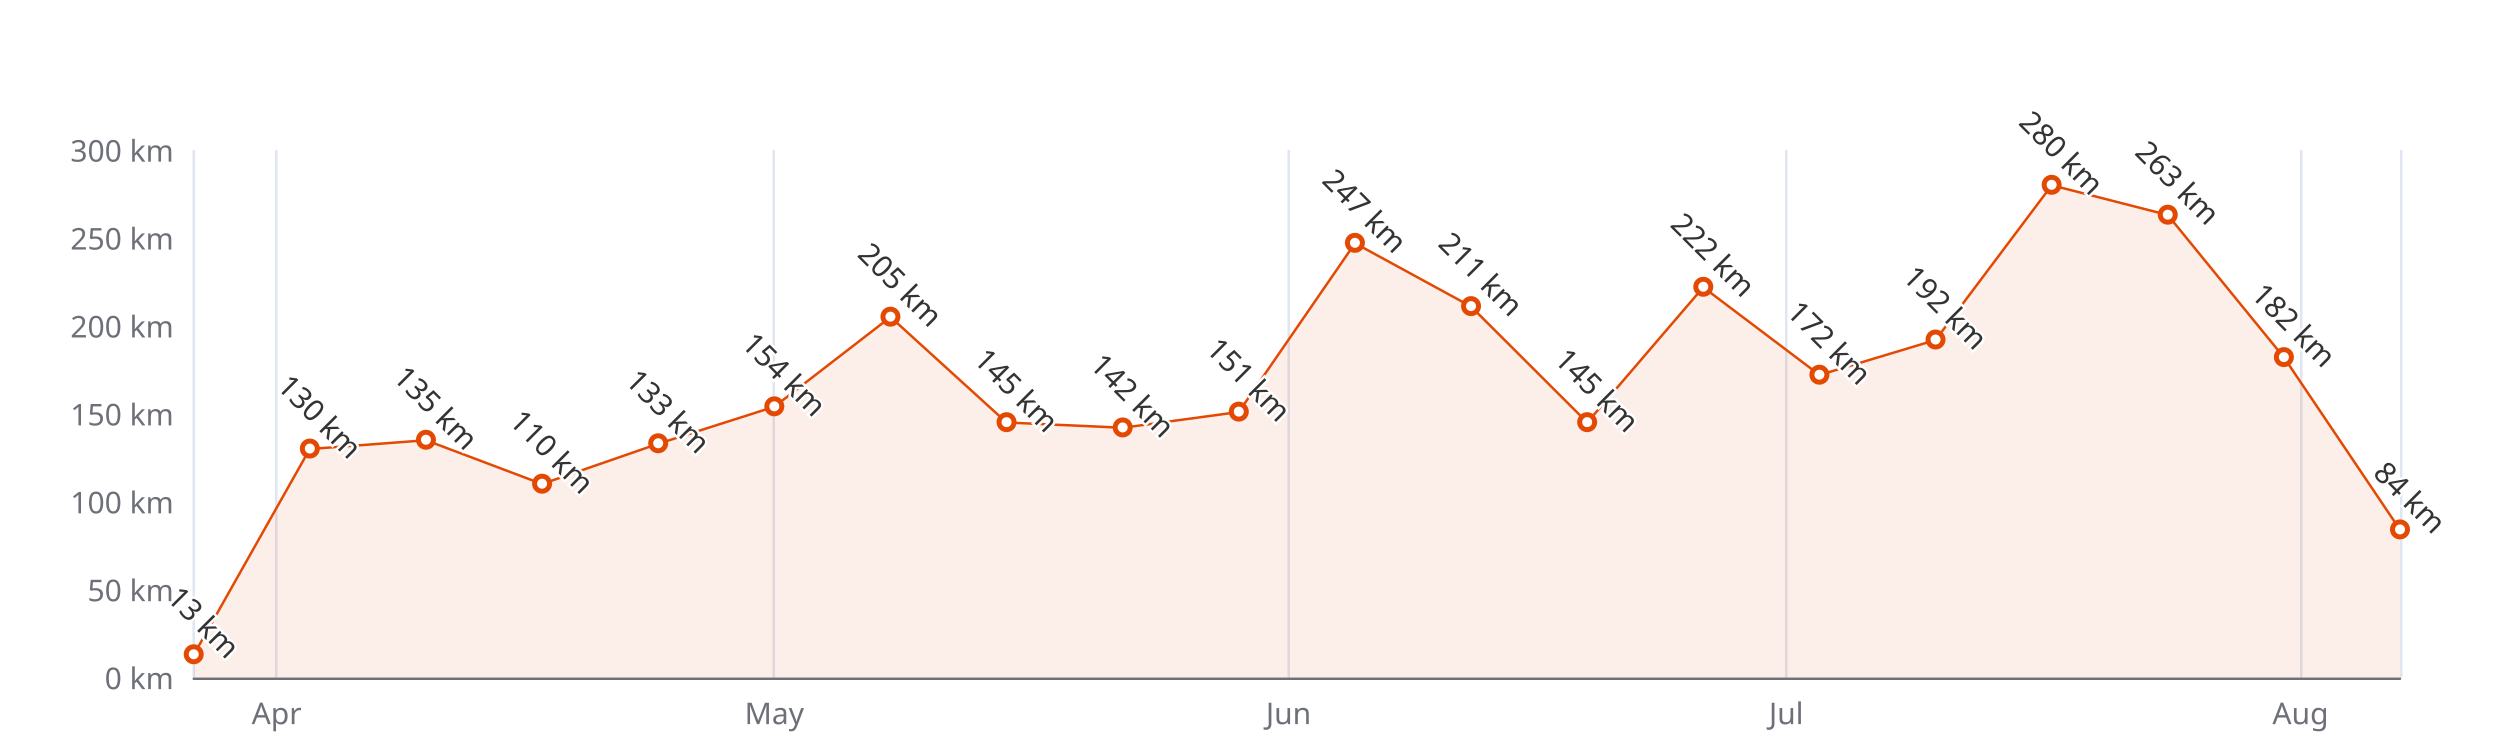
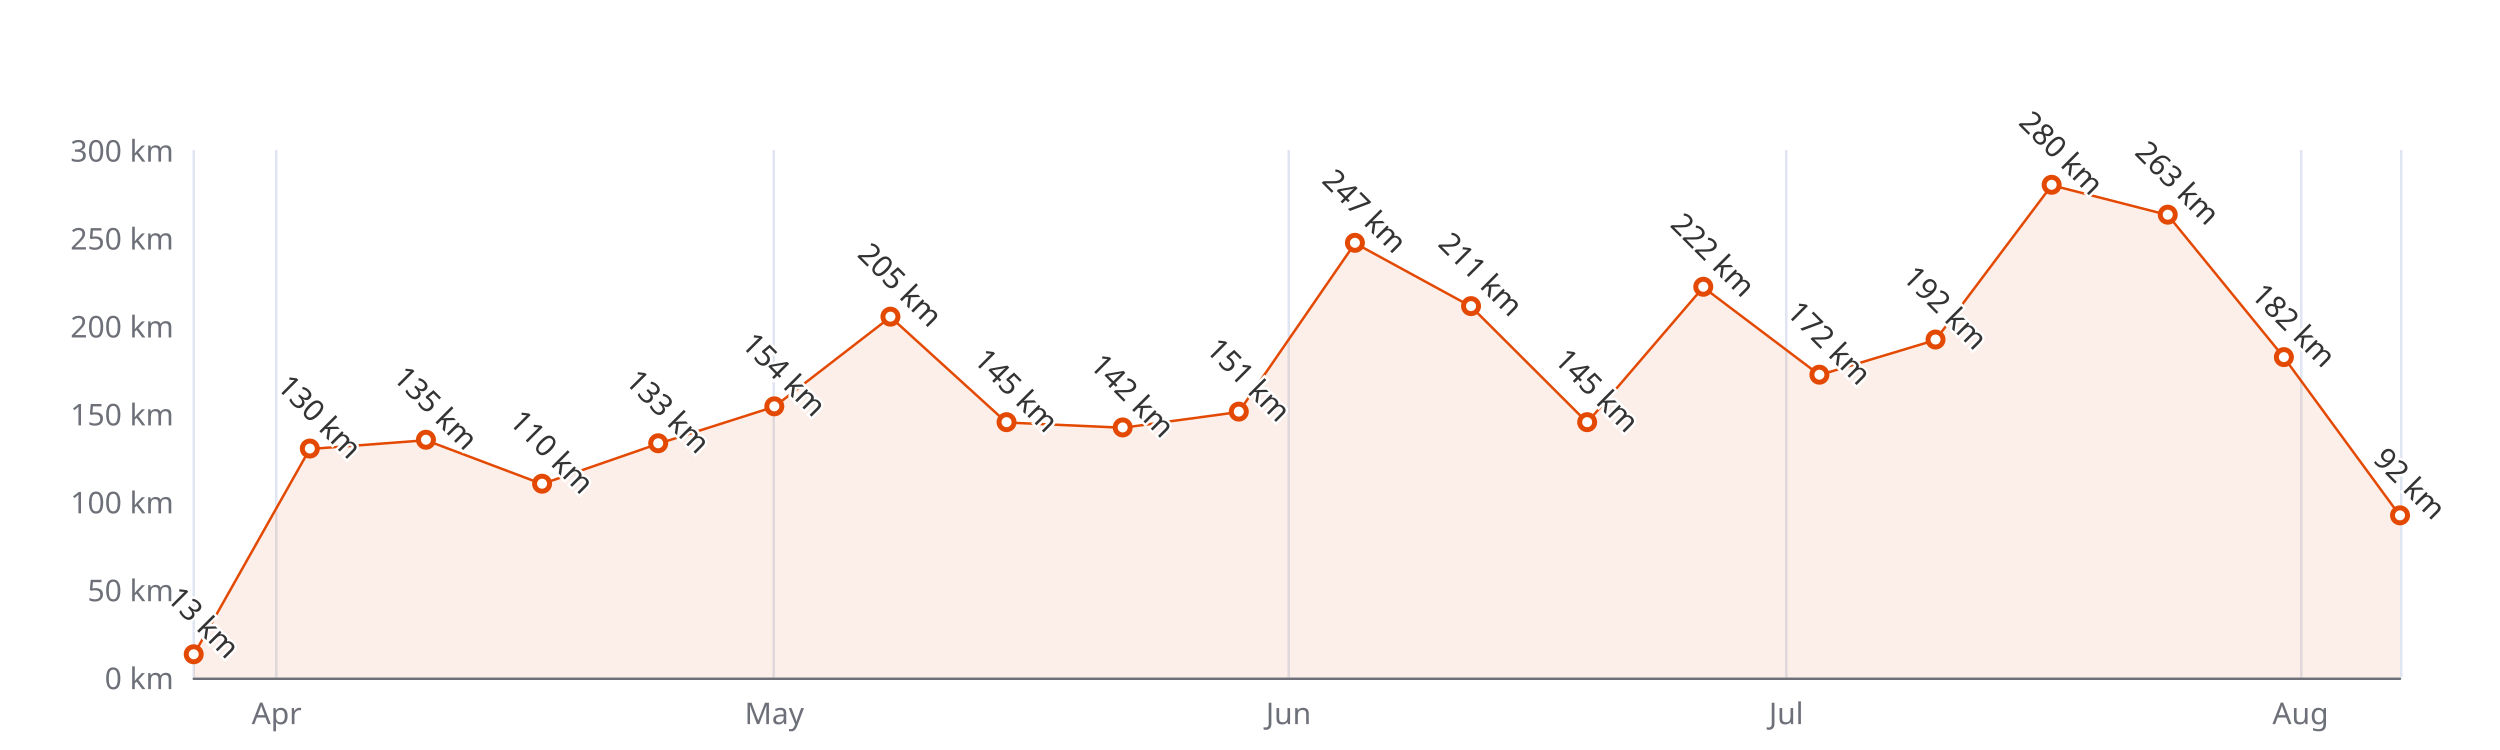
<svg xmlns="http://www.w3.org/2000/svg" width="1000" height="300" version="1.1" baseProfile="full" viewBox="0 0 1000 300">
  <rect width="1000" height="300" x="0" y="0" id="0" fill="#ffffff" />
  <path d="M77.5 60L77.5 271" fill="none" stroke="#E0E6F1" />
  <path d="M110.5 60L110.5 271" fill="none" stroke="#E0E6F1" />
  <path d="M309.5 60L309.5 271" fill="none" stroke="#E0E6F1" />
  <path d="M515.5 60L515.5 271" fill="none" stroke="#E0E6F1" />
  <path d="M714.5 60L714.5 271" fill="none" stroke="#E0E6F1" />
  <path d="M920.5 60L920.5 271" fill="none" stroke="#E0E6F1" />
  <path d="M960.5 60L960.5 271" fill="none" stroke="#E0E6F1" />
  <path d="M77.5 271.5L960 271.5" fill="none" stroke="#6E7079" stroke-linecap="round" />
  <text dominant-baseline="central" text-anchor="end" style="font-size:12px;font-family:sans-serif;" xml:space="preserve" transform="translate(69.48 271)" fill="#6E7079">0 km</text>
  <text dominant-baseline="central" text-anchor="end" style="font-size:12px;font-family:sans-serif;" xml:space="preserve" transform="translate(69.48 235.8333)" fill="#6E7079">50 km</text>
  <text dominant-baseline="central" text-anchor="end" style="font-size:12px;font-family:sans-serif;" xml:space="preserve" transform="translate(69.48 200.6667)" fill="#6E7079">100 km</text>
  <text dominant-baseline="central" text-anchor="end" style="font-size:12px;font-family:sans-serif;" xml:space="preserve" transform="translate(69.48 165.5)" fill="#6E7079">150 km</text>
  <text dominant-baseline="central" text-anchor="end" style="font-size:12px;font-family:sans-serif;" xml:space="preserve" transform="translate(69.48 130.3333)" fill="#6E7079">200 km</text>
  <text dominant-baseline="central" text-anchor="end" style="font-size:12px;font-family:sans-serif;" xml:space="preserve" transform="translate(69.48 95.1667)" fill="#6E7079">250 km</text>
  <text dominant-baseline="central" text-anchor="end" style="font-size:12px;font-family:sans-serif;" xml:space="preserve" transform="translate(69.48 60)" fill="#6E7079">300 km</text>
  <text dominant-baseline="central" text-anchor="middle" style="font: normal normal 12px sans-serif" y="6" transform="translate(110.6574 279)" fill="#6E7079">Apr</text>
  <text dominant-baseline="central" text-anchor="middle" style="font: normal normal 12px sans-serif" y="6" transform="translate(309.7221 279)" fill="#6E7079">May</text>
  <text dominant-baseline="central" text-anchor="middle" style="font: normal normal 12px sans-serif" y="6" transform="translate(515.4223 279)" fill="#6E7079">Jun</text>
  <text dominant-baseline="central" text-anchor="middle" style="font: normal normal 12px sans-serif" y="6" transform="translate(714.4869 279)" fill="#6E7079">Jul</text>
  <text dominant-baseline="central" text-anchor="middle" style="font: normal normal 12px sans-serif" y="6" transform="translate(920.1871 279)" fill="#6E7079">Aug</text>
  <g clip-path="url(#zr0-c0)">
-     <path d="M77.5 261.9L123.9 179.6L170.4 176.1L216.8 193.6L263.3 177.5L309.7 162.7L356.2 126.8L402.6 169L449.1 171.1L495.5 164.8L542 97.3L588.4 122.6L634.9 169L681.3 114.9L727.8 150L774.2 136L820.7 74.1L867.1 86L913.6 143L960 211.9L960 271L913.6 271L867.1 271L820.7 271L774.2 271L727.8 271L681.3 271L634.9 271L588.4 271L542 271L495.5 271L449.1 271L402.6 271L356.2 271L309.7 271L263.3 271L216.8 271L170.4 271L123.9 271L77.5 271Z" fill="rgb(227,73,2)" fill-opacity="0.09" />
-     <path d="M77.5 261.9L123.9 179.6L170.4 176.1L216.8 193.6L263.3 177.5L309.7 162.7L356.2 126.8L402.6 169L449.1 171.1L495.5 164.8L542 97.3L588.4 122.6L634.9 169L681.3 114.9L727.8 150L774.2 136L820.7 74.1L867.1 86L913.6 143L960 211.9" fill="none" stroke="#E34902" stroke-linejoin="bevel" />
+     <path d="M77.5 261.9L123.9 179.6L170.4 176.1L216.8 193.6L263.3 177.5L309.7 162.7L356.2 126.8L402.6 169L449.1 171.1L495.5 164.8L542 97.3L588.4 122.6L634.9 169L681.3 114.9L727.8 150L774.2 136L820.7 74.1L867.1 86L913.6 143L960 206.3L960 271L913.6 271L867.1 271L820.7 271L774.2 271L727.8 271L681.3 271L634.9 271L588.4 271L542 271L495.5 271L449.1 271L402.6 271L356.2 271L309.7 271L263.3 271L216.8 271L170.4 271L123.9 271L77.5 271Z" fill="rgb(227,73,2)" fill-opacity="0.09" />
+     <path d="M77.5 261.9L123.9 179.6L170.4 176.1L216.8 193.6L263.3 177.5L309.7 162.7L356.2 126.8L402.6 169L449.1 171.1L495.5 164.8L542 97.3L588.4 122.6L634.9 169L681.3 114.9L727.8 150L774.2 136L820.7 74.1L867.1 86L913.6 143L960 206.3" fill="none" stroke="#E34902" stroke-linejoin="bevel" />
  </g>
  <path d="M1 0A1 1 0 1 1 1 -0.1A1 1 0 0 1 1 0" transform="matrix(3,0,0,3,77.48,261.8567)" fill="#fff" stroke="#E34902" stroke-width="0.667" />
  <path d="M1 0A1 1 0 1 1 1 -0.1A1 1 0 0 1 1 0" transform="matrix(3,0,0,3,123.9284,179.5667)" fill="#fff" stroke="#E34902" stroke-width="0.667" />
  <path d="M1 0A1 1 0 1 1 1 -0.1A1 1 0 0 1 1 0" transform="matrix(3,0,0,3,170.3768,176.05)" fill="#fff" stroke="#E34902" stroke-width="0.667" />
  <path d="M1 0A1 1 0 1 1 1 -0.1A1 1 0 0 1 1 0" transform="matrix(3,0,0,3,216.8253,193.6333)" fill="#fff" stroke="#E34902" stroke-width="0.667" />
  <path d="M1 0A1 1 0 1 1 1 -0.1A1 1 0 0 1 1 0" transform="matrix(3,0,0,3,263.2737,177.4567)" fill="#fff" stroke="#E34902" stroke-width="0.667" />
  <path d="M1 0A1 1 0 1 1 1 -0.1A1 1 0 0 1 1 0" transform="matrix(3,0,0,3,309.7221,162.6867)" fill="#fff" stroke="#E34902" stroke-width="0.667" />
  <path d="M1 0A1 1 0 1 1 1 -0.1A1 1 0 0 1 1 0" transform="matrix(3,0,0,3,356.1705,126.8167)" fill="#fff" stroke="#E34902" stroke-width="0.667" />
  <path d="M1 0A1 1 0 1 1 1 -0.1A1 1 0 0 1 1 0" transform="matrix(3,0,0,3,402.619,169.0167)" fill="#fff" stroke="#E34902" stroke-width="0.667" />
  <path d="M1 0A1 1 0 1 1 1 -0.1A1 1 0 0 1 1 0" transform="matrix(3,0,0,3,449.0674,171.1267)" fill="#fff" stroke="#E34902" stroke-width="0.667" />
  <path d="M1 0A1 1 0 1 1 1 -0.1A1 1 0 0 1 1 0" transform="matrix(3,0,0,3,495.5158,164.7967)" fill="#fff" stroke="#E34902" stroke-width="0.667" />
  <path d="M1 0A1 1 0 1 1 1 -0.1A1 1 0 0 1 1 0" transform="matrix(3,0,0,3,541.9642,97.2767)" fill="#fff" stroke="#E34902" stroke-width="0.667" />
  <path d="M1 0A1 1 0 1 1 1 -0.1A1 1 0 0 1 1 0" transform="matrix(3,0,0,3,588.4127,122.5967)" fill="#fff" stroke="#E34902" stroke-width="0.667" />
  <path d="M1 0A1 1 0 1 1 1 -0.1A1 1 0 0 1 1 0" transform="matrix(3,0,0,3,634.861,169.0167)" fill="#fff" stroke="#E34902" stroke-width="0.667" />
  <path d="M1 0A1 1 0 1 1 1 -0.1A1 1 0 0 1 1 0" transform="matrix(3,0,0,3,681.3094,114.86)" fill="#fff" stroke="#E34902" stroke-width="0.667" />
  <path d="M1 0A1 1 0 1 1 1 -0.1A1 1 0 0 1 1 0" transform="matrix(3,0,0,3,727.7579,150.0267)" fill="#fff" stroke="#E34902" stroke-width="0.667" />
  <path d="M1 0A1 1 0 1 1 1 -0.1A1 1 0 0 1 1 0" transform="matrix(3,0,0,3,774.2063,135.96)" fill="#fff" stroke="#E34902" stroke-width="0.667" />
  <path d="M1 0A1 1 0 1 1 1 -0.1A1 1 0 0 1 1 0" transform="matrix(3,0,0,3,820.6547,74.0667)" fill="#fff" stroke="#E34902" stroke-width="0.667" />
  <path d="M1 0A1 1 0 1 1 1 -0.1A1 1 0 0 1 1 0" transform="matrix(3,0,0,3,867.1031,86.0233)" fill="#fff" stroke="#E34902" stroke-width="0.667" />
  <path d="M1 0A1 1 0 1 1 1 -0.1A1 1 0 0 1 1 0" transform="matrix(3,0,0,3,913.5516,142.9933)" fill="#fff" stroke="#E34902" stroke-width="0.667" />
-   <path d="M1 0A1 1 0 1 1 1 -0.1A1 1 0 0 1 1 0" transform="matrix(3,0,0,3,960,211.92)" fill="#fff" stroke="#E34902" stroke-width="0.667" />
+   <path d="M1 0A1 1 0 1 1 1 -0.1A1 1 0 0 1 1 0" transform="matrix(3,0,0,3,960,206.2933)" fill="#fff" stroke="#E34902" stroke-width="0.667" />
  <text dominant-baseline="central" text-anchor="middle" style="font-size:12px;font-family:sans-serif;" xml:space="preserve" y="-6" transform="matrix(0.707,0.707,-0.707,0.707,77.48,252.8567)" fill="#333" stroke="rgb(255,255,255)" stroke-width="2" paint-order="stroke" stroke-miterlimit="2">13 km</text>
  <text dominant-baseline="central" text-anchor="middle" style="font-size:12px;font-family:sans-serif;" xml:space="preserve" y="-6" transform="matrix(0.707,0.707,-0.707,0.707,123.9284,170.5667)" fill="#333" stroke="rgb(255,255,255)" stroke-width="2" paint-order="stroke" stroke-miterlimit="2">130 km</text>
  <text dominant-baseline="central" text-anchor="middle" style="font-size:12px;font-family:sans-serif;" xml:space="preserve" y="-6" transform="matrix(0.707,0.707,-0.707,0.707,170.3768,167.05)" fill="#333" stroke="rgb(255,255,255)" stroke-width="2" paint-order="stroke" stroke-miterlimit="2">135 km</text>
  <text dominant-baseline="central" text-anchor="middle" style="font-size:12px;font-family:sans-serif;" xml:space="preserve" y="-6" transform="matrix(0.707,0.707,-0.707,0.707,216.8253,184.6333)" fill="#333" stroke="rgb(255,255,255)" stroke-width="2" paint-order="stroke" stroke-miterlimit="2">110 km</text>
  <text dominant-baseline="central" text-anchor="middle" style="font-size:12px;font-family:sans-serif;" xml:space="preserve" y="-6" transform="matrix(0.707,0.707,-0.707,0.707,263.2737,168.4567)" fill="#333" stroke="rgb(255,255,255)" stroke-width="2" paint-order="stroke" stroke-miterlimit="2">133 km</text>
  <text dominant-baseline="central" text-anchor="middle" style="font-size:12px;font-family:sans-serif;" xml:space="preserve" y="-6" transform="matrix(0.707,0.707,-0.707,0.707,309.7221,153.6867)" fill="#333" stroke="rgb(255,255,255)" stroke-width="2" paint-order="stroke" stroke-miterlimit="2">154 km</text>
  <text dominant-baseline="central" text-anchor="middle" style="font-size:12px;font-family:sans-serif;" xml:space="preserve" y="-6" transform="matrix(0.707,0.707,-0.707,0.707,356.1705,117.8167)" fill="#333" stroke="rgb(255,255,255)" stroke-width="2" paint-order="stroke" stroke-miterlimit="2">205 km</text>
  <text dominant-baseline="central" text-anchor="middle" style="font-size:12px;font-family:sans-serif;" xml:space="preserve" y="-6" transform="matrix(0.707,0.707,-0.707,0.707,402.619,160.0167)" fill="#333" stroke="rgb(255,255,255)" stroke-width="2" paint-order="stroke" stroke-miterlimit="2">145 km</text>
  <text dominant-baseline="central" text-anchor="middle" style="font-size:12px;font-family:sans-serif;" xml:space="preserve" y="-6" transform="matrix(0.707,0.707,-0.707,0.707,449.0674,162.1267)" fill="#333" stroke="rgb(255,255,255)" stroke-width="2" paint-order="stroke" stroke-miterlimit="2">142 km</text>
  <text dominant-baseline="central" text-anchor="middle" style="font-size:12px;font-family:sans-serif;" xml:space="preserve" y="-6" transform="matrix(0.707,0.707,-0.707,0.707,495.5158,155.7967)" fill="#333" stroke="rgb(255,255,255)" stroke-width="2" paint-order="stroke" stroke-miterlimit="2">151 km</text>
  <text dominant-baseline="central" text-anchor="middle" style="font-size:12px;font-family:sans-serif;" xml:space="preserve" y="-6" transform="matrix(0.707,0.707,-0.707,0.707,541.9642,88.2767)" fill="#333" stroke="rgb(255,255,255)" stroke-width="2" paint-order="stroke" stroke-miterlimit="2">247 km</text>
  <text dominant-baseline="central" text-anchor="middle" style="font-size:12px;font-family:sans-serif;" xml:space="preserve" y="-6" transform="matrix(0.707,0.707,-0.707,0.707,588.4127,113.5967)" fill="#333" stroke="rgb(255,255,255)" stroke-width="2" paint-order="stroke" stroke-miterlimit="2">211 km</text>
  <text dominant-baseline="central" text-anchor="middle" style="font-size:12px;font-family:sans-serif;" xml:space="preserve" y="-6" transform="matrix(0.707,0.707,-0.707,0.707,634.861,160.0167)" fill="#333" stroke="rgb(255,255,255)" stroke-width="2" paint-order="stroke" stroke-miterlimit="2">145 km</text>
  <text dominant-baseline="central" text-anchor="middle" style="font-size:12px;font-family:sans-serif;" xml:space="preserve" y="-6" transform="matrix(0.707,0.707,-0.707,0.707,681.3094,105.86)" fill="#333" stroke="rgb(255,255,255)" stroke-width="2" paint-order="stroke" stroke-miterlimit="2">222 km</text>
  <text dominant-baseline="central" text-anchor="middle" style="font-size:12px;font-family:sans-serif;" xml:space="preserve" y="-6" transform="matrix(0.707,0.707,-0.707,0.707,727.7579,141.0267)" fill="#333" stroke="rgb(255,255,255)" stroke-width="2" paint-order="stroke" stroke-miterlimit="2">172 km</text>
  <text dominant-baseline="central" text-anchor="middle" style="font-size:12px;font-family:sans-serif;" xml:space="preserve" y="-6" transform="matrix(0.707,0.707,-0.707,0.707,774.2063,126.96)" fill="#333" stroke="rgb(255,255,255)" stroke-width="2" paint-order="stroke" stroke-miterlimit="2">192 km</text>
  <text dominant-baseline="central" text-anchor="middle" style="font-size:12px;font-family:sans-serif;" xml:space="preserve" y="-6" transform="matrix(0.707,0.707,-0.707,0.707,820.6547,65.0667)" fill="#333" stroke="rgb(255,255,255)" stroke-width="2" paint-order="stroke" stroke-miterlimit="2">280 km</text>
  <text dominant-baseline="central" text-anchor="middle" style="font-size:12px;font-family:sans-serif;" xml:space="preserve" y="-6" transform="matrix(0.707,0.707,-0.707,0.707,867.1031,77.0233)" fill="#333" stroke="rgb(255,255,255)" stroke-width="2" paint-order="stroke" stroke-miterlimit="2">263 km</text>
  <text dominant-baseline="central" text-anchor="middle" style="font-size:12px;font-family:sans-serif;" xml:space="preserve" y="-6" transform="matrix(0.707,0.707,-0.707,0.707,913.5516,133.9933)" fill="#333" stroke="rgb(255,255,255)" stroke-width="2" paint-order="stroke" stroke-miterlimit="2">182 km</text>
-   <text dominant-baseline="central" text-anchor="middle" style="font-size:12px;font-family:sans-serif;" xml:space="preserve" y="-6" transform="matrix(0.707,0.707,-0.707,0.707,960,202.92)" fill="#333" stroke="rgb(255,255,255)" stroke-width="2" paint-order="stroke" stroke-miterlimit="2">84 km</text>
+   <text dominant-baseline="central" text-anchor="middle" style="font-size:12px;font-family:sans-serif;" xml:space="preserve" y="-6" transform="matrix(0.707,0.707,-0.707,0.707,960,197.2933)" fill="#333" stroke="rgb(255,255,255)" stroke-width="2" paint-order="stroke" stroke-miterlimit="2">92 km</text>
  <defs>
    <clipPath id="zr0-c0">
      <path d="M76 59.5l884 0l0 212l-884 0Z" fill="#000" />
    </clipPath>
  </defs>
</svg>
